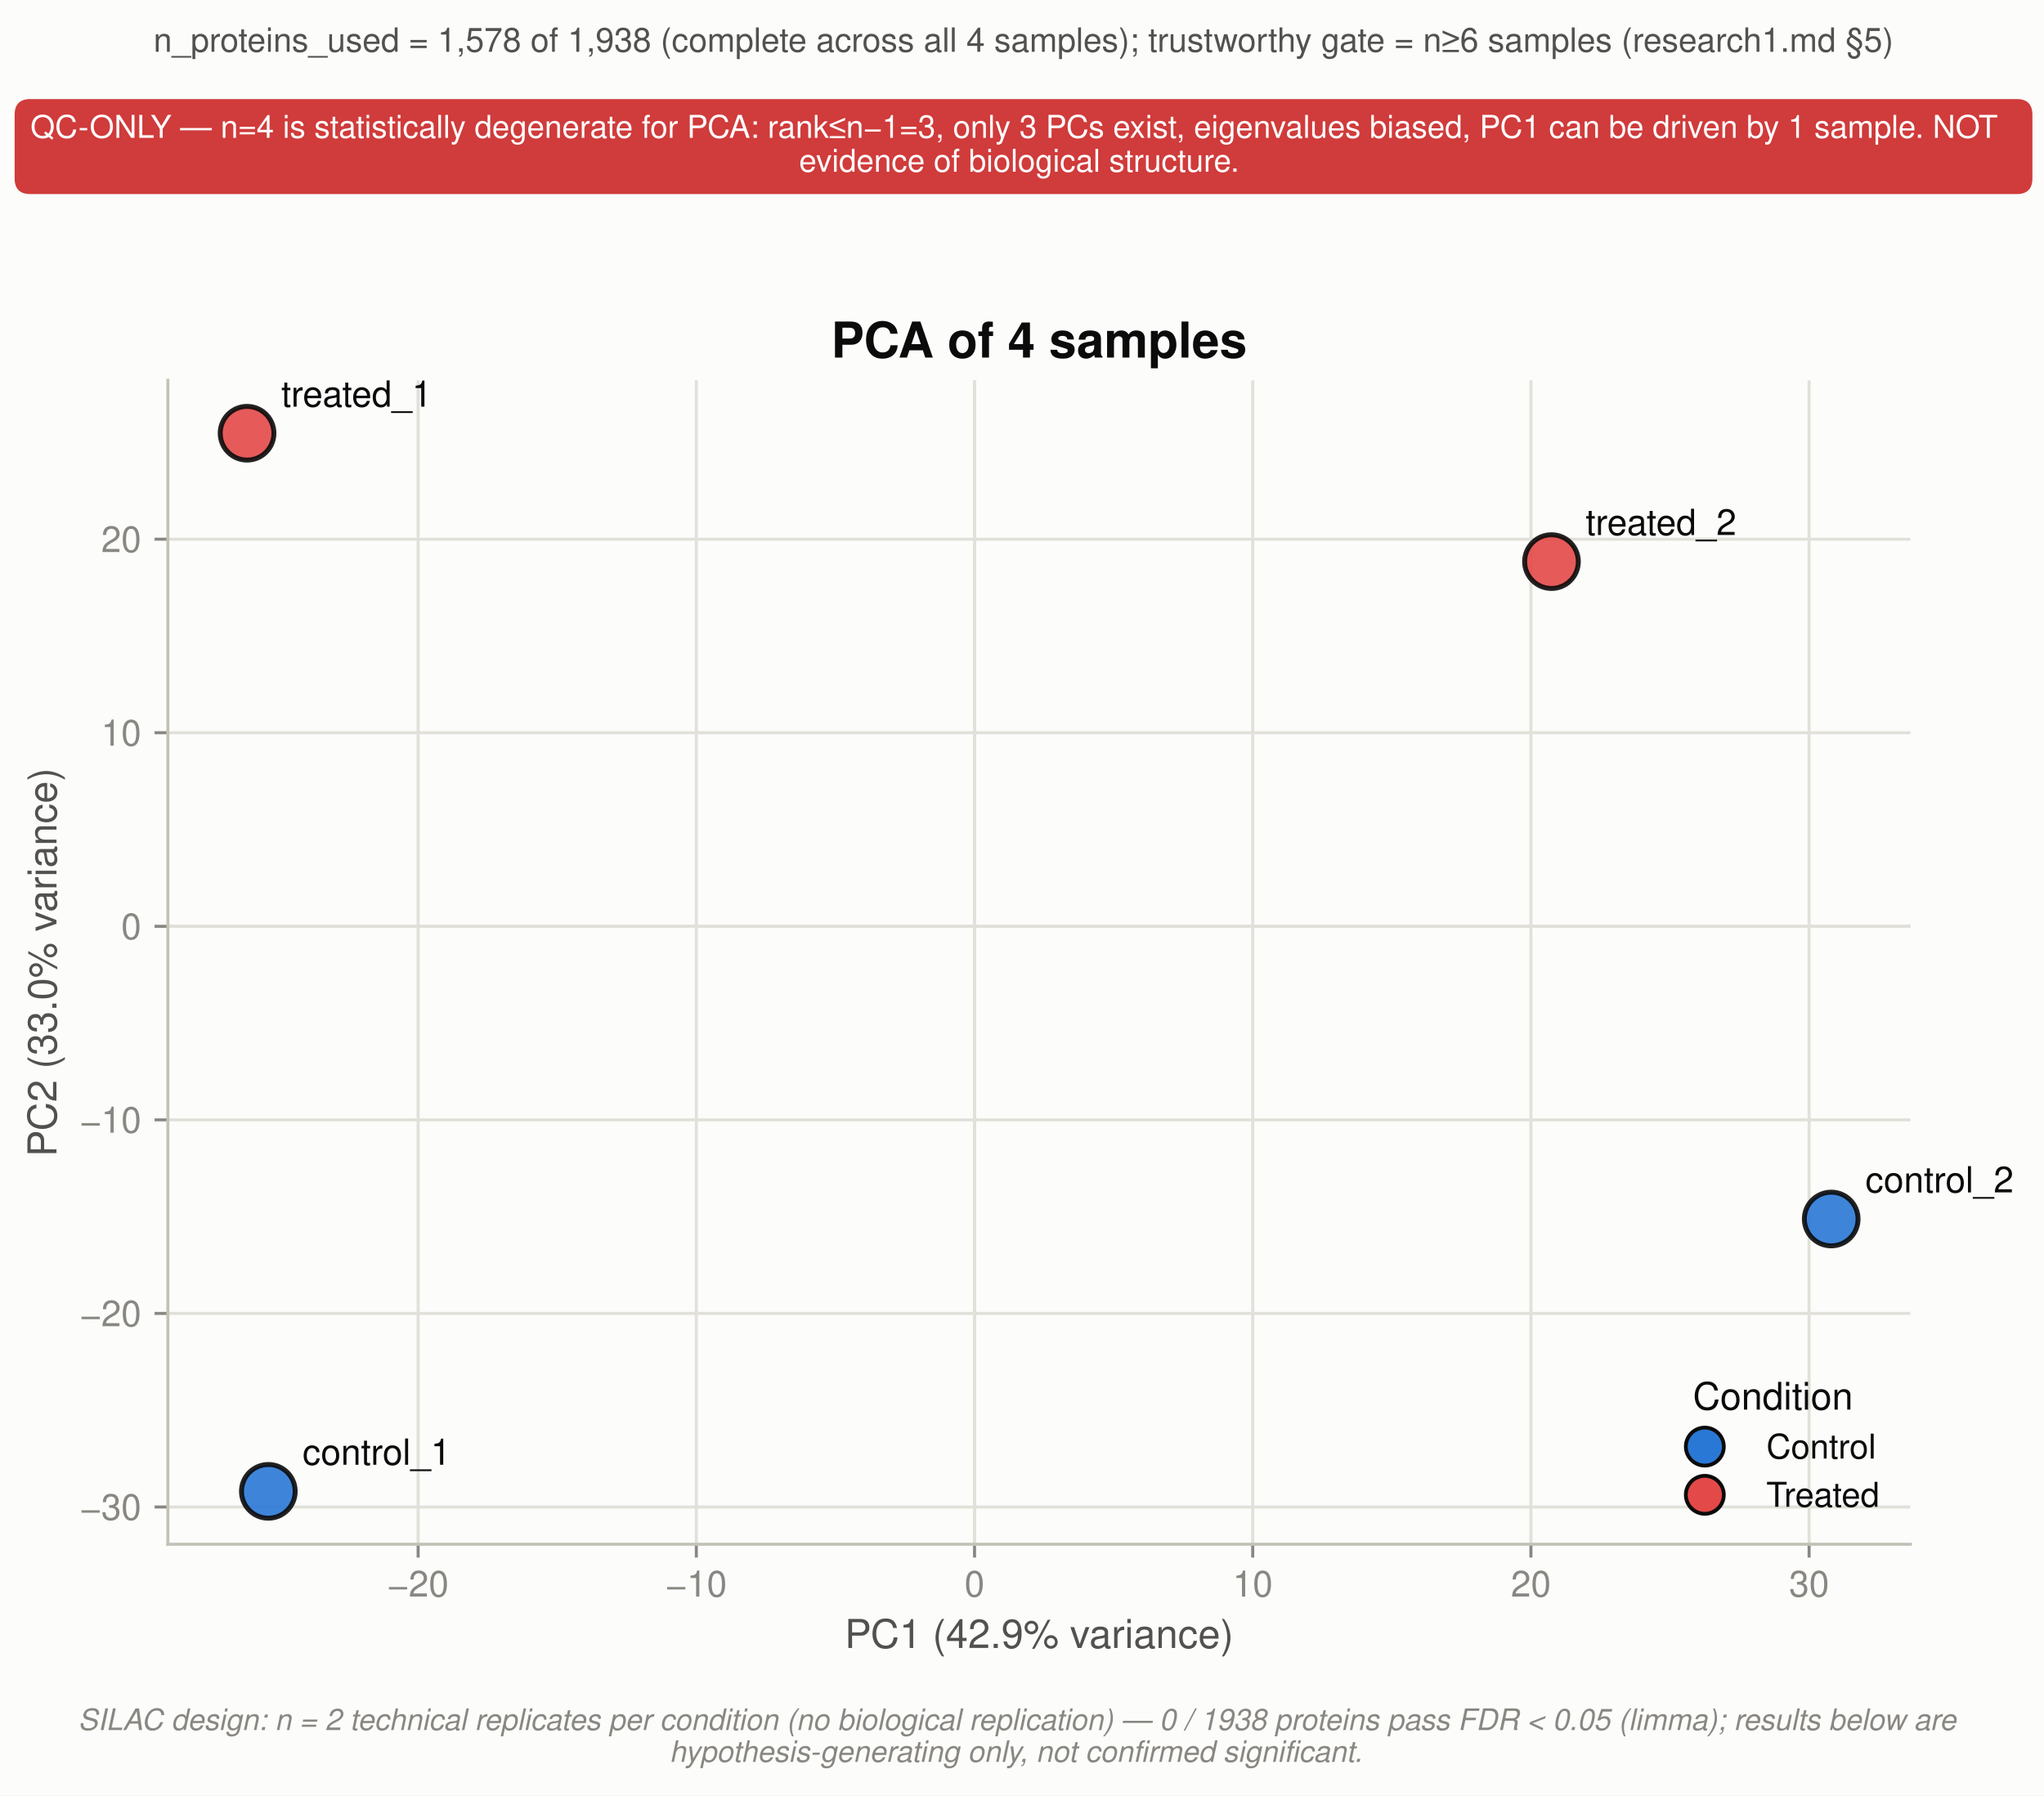
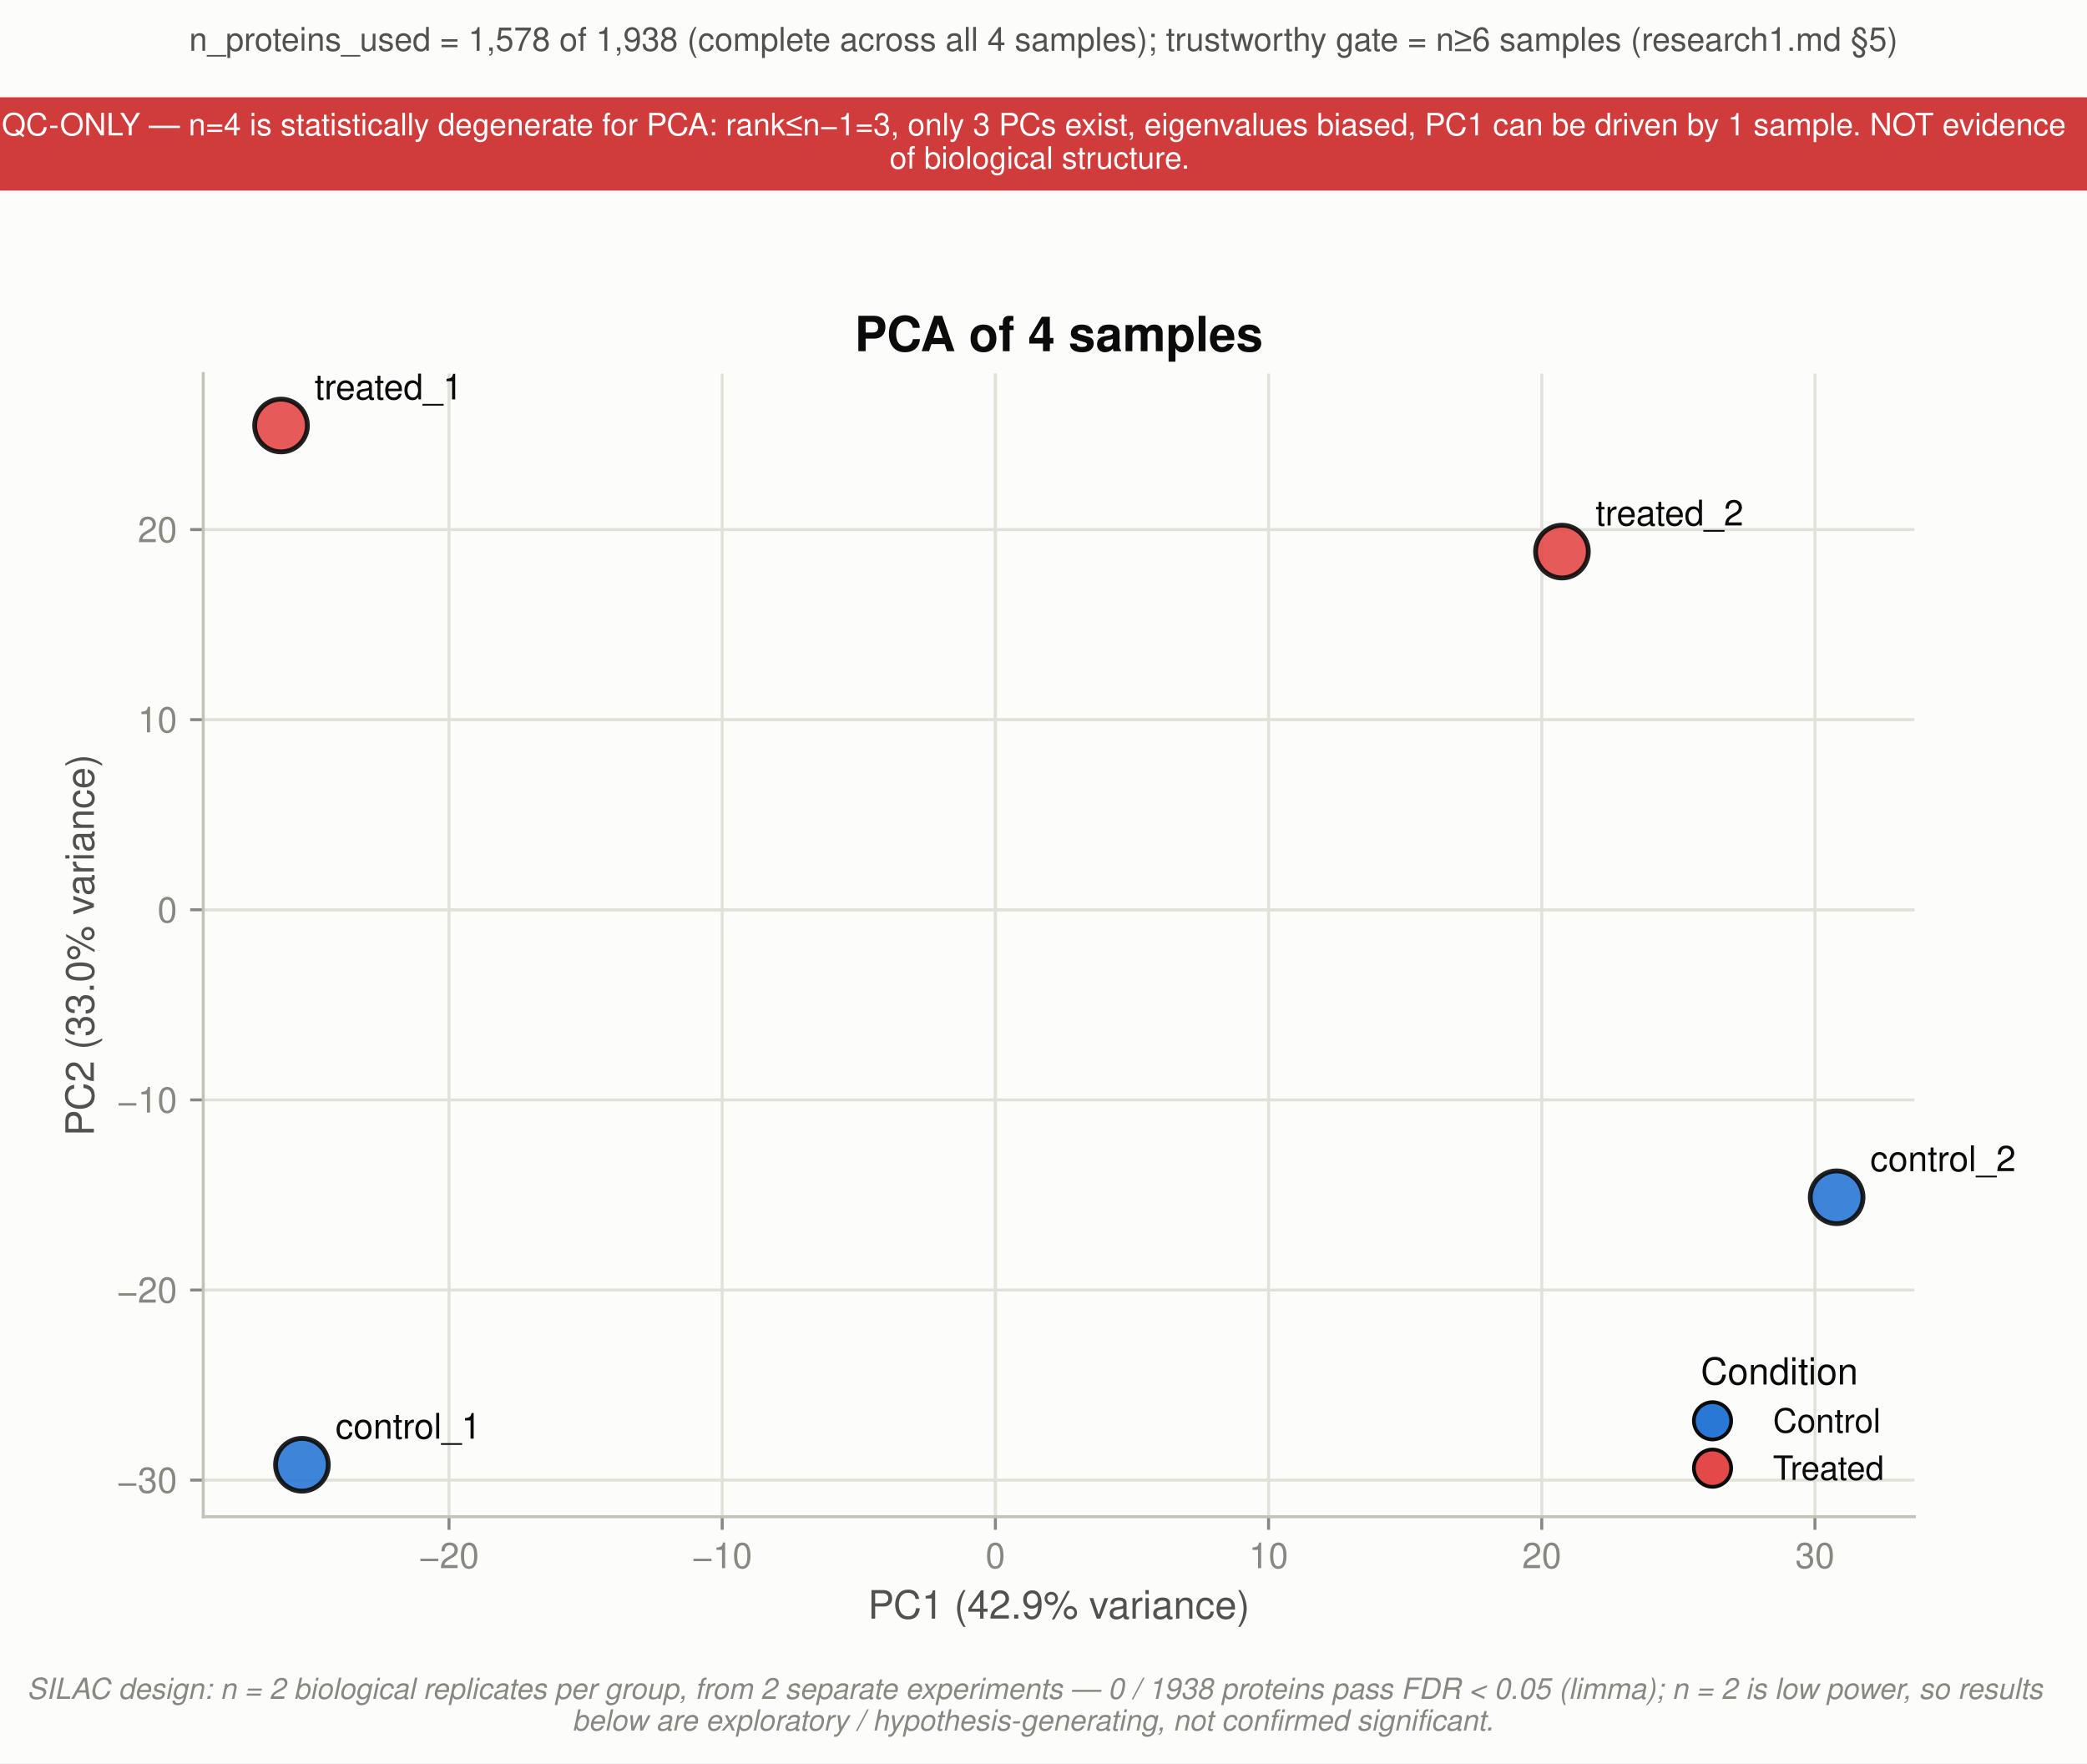
- <svg xmlns="http://www.w3.org/2000/svg" xmlns:xlink="http://www.w3.org/1999/xlink" width="538.292pt" height="472.896pt" viewBox="0 0 538.292 472.896" version="1.1">
+ <svg xmlns="http://www.w3.org/2000/svg" xmlns:xlink="http://www.w3.org/1999/xlink" width="559.697pt" height="472.896pt" viewBox="0 0 559.697 472.896" version="1.1">
  <defs>
    <style type="text/css">*{stroke-linejoin: round; stroke-linecap: butt}</style>
  </defs>
  <g id="figure_1">
    <g id="patch_1">
-       <path d="M 0 472.896  L 538.292 472.896  L 538.292 0  L 0 0  z " style="fill: #fcfcfb" />
+       <path d="M 0 472.896  L 559.697 472.896  L 559.697 0  L 0 0  z " style="fill: #fcfcfb" />
    </g>
    <g id="axes_1">
      <g id="patch_2">
-         <path d="M 44.206 406.744  L 503.113 406.744  L 503.113 100.176  L 44.206 100.176  z " style="fill: #fcfcfb" />
+         <path d="M 54.508 406.744  L 513.415 406.744  L 513.415 100.176  L 54.508 100.176  z " style="fill: #fcfcfb" />
      </g>
      <g id="matplotlib.axis_1">
        <g id="xtick_1">
          <g id="line2d_1">
-             <path d="M 110.116 406.744  L 110.116 100.176  " clip-path="url(#pb41dcc75ad)" style="fill: none; stroke: #e1e0d9; stroke-width: 0.8; stroke-linecap: square" />
+             <path d="M 120.418 406.744  L 120.418 100.176  " clip-path="url(#p4413cede7c)" style="fill: none; stroke: #e1e0d9; stroke-width: 0.8; stroke-linecap: square" />
          </g>
          <g id="line2d_2">
            <defs>
-               <path id="mf953be1a1e" d="M 0 0  L 0 3.5  " style="stroke: #898781; stroke-width: 0.8" />
+               <path id="m6842360258" d="M 0 0  L 0 3.5  " style="stroke: #898781; stroke-width: 0.8" />
            </defs>
            <g>
-               <use xlink:href="#mf953be1a1e" x="110.116" y="406.744" style="fill: #898781; stroke: #898781; stroke-width: 0.8" />
+               <use xlink:href="#m6842360258" x="120.418" y="406.744" style="fill: #898781; stroke: #898781; stroke-width: 0.8" />
            </g>
          </g>
          <g id="text_1">
-             <text style="font-size: 9.5px; font-family: 'Helvetica Neue', 'Helvetica', 'Arial', 'DejaVu Sans', sans-serif; text-anchor: middle; fill: #898781" x="110.116" y="420.528" transform="rotate(-0 110.1162 420.5276)">−20</text>
+             <text style="font-size: 9.5px; font-family: 'Helvetica Neue', 'Helvetica', 'Arial', 'DejaVu Sans', sans-serif; text-anchor: middle; fill: #898781" x="120.418" y="420.528" transform="rotate(-0 120.4181 420.5276)">−20</text>
          </g>
        </g>
        <g id="xtick_2">
          <g id="line2d_3">
-             <path d="M 183.38 406.744  L 183.38 100.176  " clip-path="url(#pb41dcc75ad)" style="fill: none; stroke: #e1e0d9; stroke-width: 0.8; stroke-linecap: square" />
+             <path d="M 193.682 406.744  L 193.682 100.176  " clip-path="url(#p4413cede7c)" style="fill: none; stroke: #e1e0d9; stroke-width: 0.8; stroke-linecap: square" />
          </g>
          <g id="line2d_4">
            <g>
-               <use xlink:href="#mf953be1a1e" x="183.38" y="406.744" style="fill: #898781; stroke: #898781; stroke-width: 0.8" />
+               <use xlink:href="#m6842360258" x="193.682" y="406.744" style="fill: #898781; stroke: #898781; stroke-width: 0.8" />
            </g>
          </g>
          <g id="text_2">
-             <text style="font-size: 9.5px; font-family: 'Helvetica Neue', 'Helvetica', 'Arial', 'DejaVu Sans', sans-serif; text-anchor: middle; fill: #898781" x="183.38" y="420.528" transform="rotate(-0 183.3798 420.5276)">−10</text>
+             <text style="font-size: 9.5px; font-family: 'Helvetica Neue', 'Helvetica', 'Arial', 'DejaVu Sans', sans-serif; text-anchor: middle; fill: #898781" x="193.682" y="420.528" transform="rotate(-0 193.6817 420.5276)">−10</text>
          </g>
        </g>
        <g id="xtick_3">
          <g id="line2d_5">
-             <path d="M 256.643 406.744  L 256.643 100.176  " clip-path="url(#pb41dcc75ad)" style="fill: none; stroke: #e1e0d9; stroke-width: 0.8; stroke-linecap: square" />
+             <path d="M 266.945 406.744  L 266.945 100.176  " clip-path="url(#p4413cede7c)" style="fill: none; stroke: #e1e0d9; stroke-width: 0.8; stroke-linecap: square" />
          </g>
          <g id="line2d_6">
            <g>
-               <use xlink:href="#mf953be1a1e" x="256.643" y="406.744" style="fill: #898781; stroke: #898781; stroke-width: 0.8" />
+               <use xlink:href="#m6842360258" x="266.945" y="406.744" style="fill: #898781; stroke: #898781; stroke-width: 0.8" />
            </g>
          </g>
          <g id="text_3">
-             <text style="font-size: 9.5px; font-family: 'Helvetica Neue', 'Helvetica', 'Arial', 'DejaVu Sans', sans-serif; text-anchor: middle; fill: #898781" x="256.643" y="420.528" transform="rotate(-0 256.6433 420.5276)">0</text>
+             <text style="font-size: 9.5px; font-family: 'Helvetica Neue', 'Helvetica', 'Arial', 'DejaVu Sans', sans-serif; text-anchor: middle; fill: #898781" x="266.945" y="420.528" transform="rotate(-0 266.9452 420.5276)">0</text>
          </g>
        </g>
        <g id="xtick_4">
          <g id="line2d_7">
-             <path d="M 329.907 406.744  L 329.907 100.176  " clip-path="url(#pb41dcc75ad)" style="fill: none; stroke: #e1e0d9; stroke-width: 0.8; stroke-linecap: square" />
+             <path d="M 340.209 406.744  L 340.209 100.176  " clip-path="url(#p4413cede7c)" style="fill: none; stroke: #e1e0d9; stroke-width: 0.8; stroke-linecap: square" />
          </g>
          <g id="line2d_8">
            <g>
-               <use xlink:href="#mf953be1a1e" x="329.907" y="406.744" style="fill: #898781; stroke: #898781; stroke-width: 0.8" />
+               <use xlink:href="#m6842360258" x="340.209" y="406.744" style="fill: #898781; stroke: #898781; stroke-width: 0.8" />
            </g>
          </g>
          <g id="text_4">
-             <text style="font-size: 9.5px; font-family: 'Helvetica Neue', 'Helvetica', 'Arial', 'DejaVu Sans', sans-serif; text-anchor: middle; fill: #898781" x="329.907" y="420.528" transform="rotate(-0 329.9069 420.5276)">10</text>
+             <text style="font-size: 9.5px; font-family: 'Helvetica Neue', 'Helvetica', 'Arial', 'DejaVu Sans', sans-serif; text-anchor: middle; fill: #898781" x="340.209" y="420.528" transform="rotate(-0 340.2088 420.5276)">10</text>
          </g>
        </g>
        <g id="xtick_5">
          <g id="line2d_9">
-             <path d="M 403.17 406.744  L 403.17 100.176  " clip-path="url(#pb41dcc75ad)" style="fill: none; stroke: #e1e0d9; stroke-width: 0.8; stroke-linecap: square" />
+             <path d="M 413.472 406.744  L 413.472 100.176  " clip-path="url(#p4413cede7c)" style="fill: none; stroke: #e1e0d9; stroke-width: 0.8; stroke-linecap: square" />
          </g>
          <g id="line2d_10">
            <g>
-               <use xlink:href="#mf953be1a1e" x="403.17" y="406.744" style="fill: #898781; stroke: #898781; stroke-width: 0.8" />
+               <use xlink:href="#m6842360258" x="413.472" y="406.744" style="fill: #898781; stroke: #898781; stroke-width: 0.8" />
            </g>
          </g>
          <g id="text_5">
-             <text style="font-size: 9.5px; font-family: 'Helvetica Neue', 'Helvetica', 'Arial', 'DejaVu Sans', sans-serif; text-anchor: middle; fill: #898781" x="403.17" y="420.528" transform="rotate(-0 403.1705 420.5276)">20</text>
+             <text style="font-size: 9.5px; font-family: 'Helvetica Neue', 'Helvetica', 'Arial', 'DejaVu Sans', sans-serif; text-anchor: middle; fill: #898781" x="413.472" y="420.528" transform="rotate(-0 413.4724 420.5276)">20</text>
          </g>
        </g>
        <g id="xtick_6">
          <g id="line2d_11">
-             <path d="M 476.434 406.744  L 476.434 100.176  " clip-path="url(#pb41dcc75ad)" style="fill: none; stroke: #e1e0d9; stroke-width: 0.8; stroke-linecap: square" />
+             <path d="M 486.736 406.744  L 486.736 100.176  " clip-path="url(#p4413cede7c)" style="fill: none; stroke: #e1e0d9; stroke-width: 0.8; stroke-linecap: square" />
          </g>
          <g id="line2d_12">
            <g>
-               <use xlink:href="#mf953be1a1e" x="476.434" y="406.744" style="fill: #898781; stroke: #898781; stroke-width: 0.8" />
+               <use xlink:href="#m6842360258" x="486.736" y="406.744" style="fill: #898781; stroke: #898781; stroke-width: 0.8" />
            </g>
          </g>
          <g id="text_6">
-             <text style="font-size: 9.5px; font-family: 'Helvetica Neue', 'Helvetica', 'Arial', 'DejaVu Sans', sans-serif; text-anchor: middle; fill: #898781" x="476.434" y="420.528" transform="rotate(-0 476.434 420.5276)">30</text>
+             <text style="font-size: 9.5px; font-family: 'Helvetica Neue', 'Helvetica', 'Arial', 'DejaVu Sans', sans-serif; text-anchor: middle; fill: #898781" x="486.736" y="420.528" transform="rotate(-0 486.7359 420.5276)">30</text>
          </g>
        </g>
        <g id="text_7">
-           <text style="font-size: 10.5px; font-family: 'Helvetica Neue', 'Helvetica', 'Arial', 'DejaVu Sans', sans-serif; text-anchor: middle; fill: #52514e" x="273.66" y="434.074" transform="rotate(-0 273.6597 434.0742)">PC1 (42.9% variance)</text>
+           <text style="font-size: 10.5px; font-family: 'Helvetica Neue', 'Helvetica', 'Arial', 'DejaVu Sans', sans-serif; text-anchor: middle; fill: #52514e" x="283.962" y="434.074" transform="rotate(-0 283.9616 434.0742)">PC1 (42.9% variance)</text>
        </g>
      </g>
      <g id="matplotlib.axis_2">
        <g id="ytick_1">
          <g id="line2d_13">
-             <path d="M 44.206 396.925  L 503.113 396.925  " clip-path="url(#pb41dcc75ad)" style="fill: none; stroke: #e1e0d9; stroke-width: 0.8; stroke-linecap: square" />
+             <path d="M 54.508 396.925  L 513.415 396.925  " clip-path="url(#p4413cede7c)" style="fill: none; stroke: #e1e0d9; stroke-width: 0.8; stroke-linecap: square" />
          </g>
          <g id="line2d_14">
            <defs>
-               <path id="me285a707bf" d="M 0 0  L -3.5 0  " style="stroke: #898781; stroke-width: 0.8" />
+               <path id="m93f7428371" d="M 0 0  L -3.5 0  " style="stroke: #898781; stroke-width: 0.8" />
            </defs>
            <g>
-               <use xlink:href="#me285a707bf" x="44.206" y="396.925" style="fill: #898781; stroke: #898781; stroke-width: 0.8" />
+               <use xlink:href="#m93f7428371" x="54.508" y="396.925" style="fill: #898781; stroke: #898781; stroke-width: 0.8" />
            </g>
          </g>
          <g id="text_8">
-             <text style="font-size: 9.5px; font-family: 'Helvetica Neue', 'Helvetica', 'Arial', 'DejaVu Sans', sans-serif; text-anchor: end; fill: #898781" x="37.206" y="400.317" transform="rotate(-0 37.20648 400.3171)">−30</text>
+             <text style="font-size: 9.5px; font-family: 'Helvetica Neue', 'Helvetica', 'Arial', 'DejaVu Sans', sans-serif; text-anchor: end; fill: #898781" x="47.508" y="400.317" transform="rotate(-0 47.50839 400.3171)">−30</text>
          </g>
        </g>
        <g id="ytick_2">
          <g id="line2d_15">
-             <path d="M 44.206 345.943  L 503.113 345.943  " clip-path="url(#pb41dcc75ad)" style="fill: none; stroke: #e1e0d9; stroke-width: 0.8; stroke-linecap: square" />
+             <path d="M 54.508 345.943  L 513.415 345.943  " clip-path="url(#p4413cede7c)" style="fill: none; stroke: #e1e0d9; stroke-width: 0.8; stroke-linecap: square" />
          </g>
          <g id="line2d_16">
            <g>
-               <use xlink:href="#me285a707bf" x="44.206" y="345.943" style="fill: #898781; stroke: #898781; stroke-width: 0.8" />
+               <use xlink:href="#m93f7428371" x="54.508" y="345.943" style="fill: #898781; stroke: #898781; stroke-width: 0.8" />
            </g>
          </g>
          <g id="text_9">
-             <text style="font-size: 9.5px; font-family: 'Helvetica Neue', 'Helvetica', 'Arial', 'DejaVu Sans', sans-serif; text-anchor: end; fill: #898781" x="37.206" y="349.335" transform="rotate(-0 37.20648 349.3351)">−20</text>
+             <text style="font-size: 9.5px; font-family: 'Helvetica Neue', 'Helvetica', 'Arial', 'DejaVu Sans', sans-serif; text-anchor: end; fill: #898781" x="47.508" y="349.335" transform="rotate(-0 47.50839 349.3351)">−20</text>
          </g>
        </g>
        <g id="ytick_3">
          <g id="line2d_17">
-             <path d="M 44.206 294.961  L 503.113 294.961  " clip-path="url(#pb41dcc75ad)" style="fill: none; stroke: #e1e0d9; stroke-width: 0.8; stroke-linecap: square" />
+             <path d="M 54.508 294.961  L 513.415 294.961  " clip-path="url(#p4413cede7c)" style="fill: none; stroke: #e1e0d9; stroke-width: 0.8; stroke-linecap: square" />
          </g>
          <g id="line2d_18">
            <g>
-               <use xlink:href="#me285a707bf" x="44.206" y="294.961" style="fill: #898781; stroke: #898781; stroke-width: 0.8" />
+               <use xlink:href="#m93f7428371" x="54.508" y="294.961" style="fill: #898781; stroke: #898781; stroke-width: 0.8" />
            </g>
          </g>
          <g id="text_10">
-             <text style="font-size: 9.5px; font-family: 'Helvetica Neue', 'Helvetica', 'Arial', 'DejaVu Sans', sans-serif; text-anchor: end; fill: #898781" x="37.206" y="298.353" transform="rotate(-0 37.20648 298.3532)">−10</text>
+             <text style="font-size: 9.5px; font-family: 'Helvetica Neue', 'Helvetica', 'Arial', 'DejaVu Sans', sans-serif; text-anchor: end; fill: #898781" x="47.508" y="298.353" transform="rotate(-0 47.50839 298.3532)">−10</text>
          </g>
        </g>
        <g id="ytick_4">
          <g id="line2d_19">
-             <path d="M 44.206 243.979  L 503.113 243.979  " clip-path="url(#pb41dcc75ad)" style="fill: none; stroke: #e1e0d9; stroke-width: 0.8; stroke-linecap: square" />
+             <path d="M 54.508 243.979  L 513.415 243.979  " clip-path="url(#p4413cede7c)" style="fill: none; stroke: #e1e0d9; stroke-width: 0.8; stroke-linecap: square" />
          </g>
          <g id="line2d_20">
            <g>
-               <use xlink:href="#me285a707bf" x="44.206" y="243.979" style="fill: #898781; stroke: #898781; stroke-width: 0.8" />
+               <use xlink:href="#m93f7428371" x="54.508" y="243.979" style="fill: #898781; stroke: #898781; stroke-width: 0.8" />
            </g>
          </g>
          <g id="text_11">
-             <text style="font-size: 9.5px; font-family: 'Helvetica Neue', 'Helvetica', 'Arial', 'DejaVu Sans', sans-serif; text-anchor: end; fill: #898781" x="37.206" y="247.371" transform="rotate(-0 37.20648 247.3713)">0</text>
+             <text style="font-size: 9.5px; font-family: 'Helvetica Neue', 'Helvetica', 'Arial', 'DejaVu Sans', sans-serif; text-anchor: end; fill: #898781" x="47.508" y="247.371" transform="rotate(-0 47.50839 247.3713)">0</text>
          </g>
        </g>
        <g id="ytick_5">
          <g id="line2d_21">
-             <path d="M 44.206 192.998  L 503.113 192.998  " clip-path="url(#pb41dcc75ad)" style="fill: none; stroke: #e1e0d9; stroke-width: 0.8; stroke-linecap: square" />
+             <path d="M 54.508 192.998  L 513.415 192.998  " clip-path="url(#p4413cede7c)" style="fill: none; stroke: #e1e0d9; stroke-width: 0.8; stroke-linecap: square" />
          </g>
          <g id="line2d_22">
            <g>
-               <use xlink:href="#me285a707bf" x="44.206" y="192.998" style="fill: #898781; stroke: #898781; stroke-width: 0.8" />
+               <use xlink:href="#m93f7428371" x="54.508" y="192.998" style="fill: #898781; stroke: #898781; stroke-width: 0.8" />
            </g>
          </g>
          <g id="text_12">
-             <text style="font-size: 9.5px; font-family: 'Helvetica Neue', 'Helvetica', 'Arial', 'DejaVu Sans', sans-serif; text-anchor: end; fill: #898781" x="37.206" y="196.389" transform="rotate(-0 37.20648 196.3893)">10</text>
+             <text style="font-size: 9.5px; font-family: 'Helvetica Neue', 'Helvetica', 'Arial', 'DejaVu Sans', sans-serif; text-anchor: end; fill: #898781" x="47.508" y="196.389" transform="rotate(-0 47.50839 196.3893)">10</text>
          </g>
        </g>
        <g id="ytick_6">
          <g id="line2d_23">
-             <path d="M 44.206 142.016  L 503.113 142.016  " clip-path="url(#pb41dcc75ad)" style="fill: none; stroke: #e1e0d9; stroke-width: 0.8; stroke-linecap: square" />
+             <path d="M 54.508 142.016  L 513.415 142.016  " clip-path="url(#p4413cede7c)" style="fill: none; stroke: #e1e0d9; stroke-width: 0.8; stroke-linecap: square" />
          </g>
          <g id="line2d_24">
            <g>
-               <use xlink:href="#me285a707bf" x="44.206" y="142.016" style="fill: #898781; stroke: #898781; stroke-width: 0.8" />
+               <use xlink:href="#m93f7428371" x="54.508" y="142.016" style="fill: #898781; stroke: #898781; stroke-width: 0.8" />
            </g>
          </g>
          <g id="text_13">
-             <text style="font-size: 9.5px; font-family: 'Helvetica Neue', 'Helvetica', 'Arial', 'DejaVu Sans', sans-serif; text-anchor: end; fill: #898781" x="37.206" y="145.407" transform="rotate(-0 37.20648 145.4074)">20</text>
+             <text style="font-size: 9.5px; font-family: 'Helvetica Neue', 'Helvetica', 'Arial', 'DejaVu Sans', sans-serif; text-anchor: end; fill: #898781" x="47.508" y="145.407" transform="rotate(-0 47.50839 145.4074)">20</text>
          </g>
        </g>
        <g id="text_14">
-           <text style="font-size: 10.5px; font-family: 'Helvetica Neue', 'Helvetica', 'Arial', 'DejaVu Sans', sans-serif; text-anchor: middle; fill: #52514e" x="14.875" y="253.46" transform="rotate(-90 14.87484 253.46)">PC2 (33.0% variance)</text>
+           <text style="font-size: 10.5px; font-family: 'Helvetica Neue', 'Helvetica', 'Arial', 'DejaVu Sans', sans-serif; text-anchor: middle; fill: #52514e" x="25.177" y="253.46" transform="rotate(-90 25.17675 253.46)">PC2 (33.0% variance)</text>
        </g>
      </g>
      <g id="line2d_25">
-         <path d="M 44.206 243.979  L 503.113 243.979  " clip-path="url(#pb41dcc75ad)" style="fill: none; stroke: #e1e0d9; stroke-width: 0.8; stroke-linecap: square" />
+         <path d="M 54.508 243.979  L 513.415 243.979  " clip-path="url(#p4413cede7c)" style="fill: none; stroke: #e1e0d9; stroke-width: 0.8; stroke-linecap: square" />
      </g>
      <g id="line2d_26">
-         <path d="M 256.643 406.744  L 256.643 100.176  " clip-path="url(#pb41dcc75ad)" style="fill: none; stroke: #e1e0d9; stroke-width: 0.8; stroke-linecap: square" />
+         <path d="M 266.945 406.744  L 266.945 100.176  " clip-path="url(#p4413cede7c)" style="fill: none; stroke: #e1e0d9; stroke-width: 0.8; stroke-linecap: square" />
      </g>
      <g id="patch_3">
-         <path d="M 44.206 406.744  L 44.206 100.176  " style="fill: none; stroke: #c3c2b7; stroke-width: 0.8; stroke-linejoin: miter; stroke-linecap: square" />
+         <path d="M 54.508 406.744  L 54.508 100.176  " style="fill: none; stroke: #c3c2b7; stroke-width: 0.8; stroke-linejoin: miter; stroke-linecap: square" />
      </g>
      <g id="patch_4">
-         <path d="M 44.206 406.744  L 503.113 406.744  " style="fill: none; stroke: #c3c2b7; stroke-width: 0.8; stroke-linejoin: miter; stroke-linecap: square" />
+         <path d="M 54.508 406.744  L 513.415 406.744  " style="fill: none; stroke: #c3c2b7; stroke-width: 0.8; stroke-linejoin: miter; stroke-linecap: square" />
      </g>
      <g id="PathCollection_1">
        <defs>
-           <path id="m862e49d21b" d="M 0 7.071  C 1.875 7.071 3.674 6.326 5 5  C 6.326 3.674 7.071 1.875 7.071 0  C 7.071 -1.875 6.326 -3.674 5 -5  C 3.674 -6.326 1.875 -7.071 0 -7.071  C -1.875 -7.071 -3.674 -6.326 -5 -5  C -6.326 -3.674 -7.071 -1.875 -7.071 0  C -7.071 1.875 -6.326 3.674 -5 5  C -3.674 6.326 -1.875 7.071 0 7.071  z " style="stroke: #0b0b0b; stroke-opacity: 0.9; stroke-width: 1.3" />
+           <path id="mf1549bedcc" d="M 0 7.071  C 1.875 7.071 3.674 6.326 5 5  C 6.326 3.674 7.071 1.875 7.071 0  C 7.071 -1.875 6.326 -3.674 5 -5  C 3.674 -6.326 1.875 -7.071 0 -7.071  C -1.875 -7.071 -3.674 -6.326 -5 -5  C -6.326 -3.674 -7.071 -1.875 -7.071 0  C -7.071 1.875 -6.326 3.674 -5 5  C -3.674 6.326 -1.875 7.071 0 7.071  z " style="stroke: #0b0b0b; stroke-opacity: 0.9; stroke-width: 1.3" />
        </defs>
-         <g clip-path="url(#pb41dcc75ad)">
-           <use xlink:href="#m862e49d21b" x="70.669" y="392.809" style="fill: #2a78d6; fill-opacity: 0.9; stroke: #0b0b0b; stroke-opacity: 0.9; stroke-width: 1.3" />
+         <g clip-path="url(#p4413cede7c)">
+           <use xlink:href="#mf1549bedcc" x="80.971" y="392.809" style="fill: #2a78d6; fill-opacity: 0.9; stroke: #0b0b0b; stroke-opacity: 0.9; stroke-width: 1.3" />
        </g>
      </g>
      <g id="text_15">
-         <text style="font-size: 9.5px; font-family: 'Helvetica Neue', 'Helvetica', 'Arial', 'DejaVu Sans', sans-serif; text-anchor: start; fill: #0b0b0b" x="79.669" y="385.809" transform="rotate(-0 79.66896 385.8091)">control_1</text>
+         <text style="font-size: 9.5px; font-family: 'Helvetica Neue', 'Helvetica', 'Arial', 'DejaVu Sans', sans-serif; text-anchor: start; fill: #0b0b0b" x="89.971" y="385.809" transform="rotate(-0 89.97087 385.8091)">control_1</text>
      </g>
      <g id="PathCollection_2">
-         <g clip-path="url(#pb41dcc75ad)">
-           <use xlink:href="#m862e49d21b" x="482.253" y="321.076" style="fill: #2a78d6; fill-opacity: 0.9; stroke: #0b0b0b; stroke-opacity: 0.9; stroke-width: 1.3" />
+         <g clip-path="url(#p4413cede7c)">
+           <use xlink:href="#mf1549bedcc" x="492.555" y="321.076" style="fill: #2a78d6; fill-opacity: 0.9; stroke: #0b0b0b; stroke-opacity: 0.9; stroke-width: 1.3" />
        </g>
      </g>
      <g id="text_16">
-         <text style="font-size: 9.5px; font-family: 'Helvetica Neue', 'Helvetica', 'Arial', 'DejaVu Sans', sans-serif; text-anchor: start; fill: #0b0b0b" x="491.253" y="314.076" transform="rotate(-0 491.2535 314.0761)">control_2</text>
+         <text style="font-size: 9.5px; font-family: 'Helvetica Neue', 'Helvetica', 'Arial', 'DejaVu Sans', sans-serif; text-anchor: start; fill: #0b0b0b" x="501.555" y="314.076" transform="rotate(-0 501.5554 314.0761)">control_2</text>
      </g>
      <g id="PathCollection_3">
        <defs>
-           <path id="m8915c79b75" d="M 0 7.071  C 1.875 7.071 3.674 6.326 5 5  C 6.326 3.674 7.071 1.875 7.071 0  C 7.071 -1.875 6.326 -3.674 5 -5  C 3.674 -6.326 1.875 -7.071 0 -7.071  C -1.875 -7.071 -3.674 -6.326 -5 -5  C -6.326 -3.674 -7.071 -1.875 -7.071 0  C -7.071 1.875 -6.326 3.674 -5 5  C -3.674 6.326 -1.875 7.071 0 7.071  z " style="stroke: #0b0b0b; stroke-opacity: 0.9; stroke-width: 1.3" />
+           <path id="m551afef31c" d="M 0 7.071  C 1.875 7.071 3.674 6.326 5 5  C 6.326 3.674 7.071 1.875 7.071 0  C 7.071 -1.875 6.326 -3.674 5 -5  C 3.674 -6.326 1.875 -7.071 0 -7.071  C -1.875 -7.071 -3.674 -6.326 -5 -5  C -6.326 -3.674 -7.071 -1.875 -7.071 0  C -7.071 1.875 -6.326 3.674 -5 5  C -3.674 6.326 -1.875 7.071 0 7.071  z " style="stroke: #0b0b0b; stroke-opacity: 0.9; stroke-width: 1.3" />
        </defs>
-         <g clip-path="url(#pb41dcc75ad)">
-           <use xlink:href="#m8915c79b75" x="65.066" y="114.111" style="fill: #e34948; fill-opacity: 0.9; stroke: #0b0b0b; stroke-opacity: 0.9; stroke-width: 1.3" />
+         <g clip-path="url(#p4413cede7c)">
+           <use xlink:href="#m551afef31c" x="75.368" y="114.111" style="fill: #e34948; fill-opacity: 0.9; stroke: #0b0b0b; stroke-opacity: 0.9; stroke-width: 1.3" />
        </g>
      </g>
      <g id="text_17">
-         <text style="font-size: 9.5px; font-family: 'Helvetica Neue', 'Helvetica', 'Arial', 'DejaVu Sans', sans-serif; text-anchor: start; fill: #0b0b0b" x="74.066" y="107.111" transform="rotate(-0 74.06587 107.1109)">treated_1</text>
+         <text style="font-size: 9.5px; font-family: 'Helvetica Neue', 'Helvetica', 'Arial', 'DejaVu Sans', sans-serif; text-anchor: start; fill: #0b0b0b" x="84.368" y="107.111" transform="rotate(-0 84.36777 107.1109)">treated_1</text>
      </g>
      <g id="PathCollection_4">
-         <g clip-path="url(#pb41dcc75ad)">
-           <use xlink:href="#m8915c79b75" x="408.585" y="147.922" style="fill: #e34948; fill-opacity: 0.9; stroke: #0b0b0b; stroke-opacity: 0.9; stroke-width: 1.3" />
+         <g clip-path="url(#p4413cede7c)">
+           <use xlink:href="#m551afef31c" x="418.887" y="147.922" style="fill: #e34948; fill-opacity: 0.9; stroke: #0b0b0b; stroke-opacity: 0.9; stroke-width: 1.3" />
        </g>
      </g>
      <g id="text_18">
-         <text style="font-size: 9.5px; font-family: 'Helvetica Neue', 'Helvetica', 'Arial', 'DejaVu Sans', sans-serif; text-anchor: start; fill: #0b0b0b" x="417.585" y="140.922" transform="rotate(-0 417.585 140.9218)">treated_2</text>
+         <text style="font-size: 9.5px; font-family: 'Helvetica Neue', 'Helvetica', 'Arial', 'DejaVu Sans', sans-serif; text-anchor: start; fill: #0b0b0b" x="427.887" y="140.922" transform="rotate(-0 427.8869 140.9218)">treated_2</text>
      </g>
      <g id="text_19">
-         <text style="font-weight: 600; font-size: 13px; font-family: 'Helvetica Neue', 'Helvetica', 'Arial', 'DejaVu Sans', sans-serif; text-anchor: middle; fill: #0b0b0b" x="273.66" y="94.176" transform="rotate(-0 273.6597 94.176)">PCA of 4 samples</text>
+         <text style="font-weight: 600; font-size: 13px; font-family: 'Helvetica Neue', 'Helvetica', 'Arial', 'DejaVu Sans', sans-serif; text-anchor: middle; fill: #0b0b0b" x="283.962" y="94.176" transform="rotate(-0 283.9616 94.176)">PCA of 4 samples</text>
      </g>
      <g id="legend_1">
        <g id="text_20">
-           <text style="font-size: 10px; font-family: 'Helvetica Neue', 'Helvetica', 'Arial', 'DejaVu Sans', sans-serif; text-anchor: start; fill: #0b0b0b" x="445.82" y="371.274" transform="rotate(-0 445.8201 371.274)">Condition</text>
+           <text style="font-size: 10px; font-family: 'Helvetica Neue', 'Helvetica', 'Arial', 'DejaVu Sans', sans-serif; text-anchor: start; fill: #0b0b0b" x="456.122" y="371.274" transform="rotate(-0 456.122 371.274)">Condition</text>
        </g>
        <g id="line2d_27">
          <defs>
-             <path id="m736b3643a1" d="M 0 5  C 1.326 5 2.598 4.473 3.536 3.536  C 4.473 2.598 5 1.326 5 0  C 5 -1.326 4.473 -2.598 3.536 -3.536  C 2.598 -4.473 1.326 -5 0 -5  C -1.326 -5 -2.598 -4.473 -3.536 -3.536  C -4.473 -2.598 -5 -1.326 -5 0  C -5 1.326 -4.473 2.598 -3.536 3.536  C -2.598 4.473 -1.326 5 0 5  z " style="stroke: #0b0b0b" />
+             <path id="mcf85b5435d" d="M 0 5  C 1.326 5 2.598 4.473 3.536 3.536  C 4.473 2.598 5 1.326 5 0  C 5 -1.326 4.473 -2.598 3.536 -3.536  C 2.598 -4.473 1.326 -5 0 -5  C -1.326 -5 -2.598 -4.473 -3.536 -3.536  C -4.473 -2.598 -5 -1.326 -5 0  C -5 1.326 -4.473 2.598 -3.536 3.536  C -2.598 4.473 -1.326 5 0 5  z " style="stroke: #0b0b0b" />
          </defs>
          <g>
-             <use xlink:href="#m736b3643a1" x="448.968" y="381.021" style="fill: #2a78d6; stroke: #0b0b0b" />
+             <use xlink:href="#mcf85b5435d" x="459.27" y="381.021" style="fill: #2a78d6; stroke: #0b0b0b" />
          </g>
        </g>
        <g id="text_21">
-           <text style="font-size: 9px; font-family: 'Helvetica Neue', 'Helvetica', 'Arial', 'DejaVu Sans', sans-serif; text-anchor: start; fill: #0b0b0b" x="465.168" y="384.171" transform="rotate(-0 465.168 384.1709)">Control</text>
+           <text style="font-size: 9px; font-family: 'Helvetica Neue', 'Helvetica', 'Arial', 'DejaVu Sans', sans-serif; text-anchor: start; fill: #0b0b0b" x="475.47" y="384.171" transform="rotate(-0 475.4699 384.1709)">Control</text>
        </g>
        <g id="line2d_28">
          <defs>
-             <path id="mc29d8c6619" d="M 0 5  C 1.326 5 2.598 4.473 3.536 3.536  C 4.473 2.598 5 1.326 5 0  C 5 -1.326 4.473 -2.598 3.536 -3.536  C 2.598 -4.473 1.326 -5 0 -5  C -1.326 -5 -2.598 -4.473 -3.536 -3.536  C -4.473 -2.598 -5 -1.326 -5 0  C -5 1.326 -4.473 2.598 -3.536 3.536  C -2.598 4.473 -1.326 5 0 5  z " style="stroke: #0b0b0b" />
+             <path id="m4dbf0adfd7" d="M 0 5  C 1.326 5 2.598 4.473 3.536 3.536  C 4.473 2.598 5 1.326 5 0  C 5 -1.326 4.473 -2.598 3.536 -3.536  C 2.598 -4.473 1.326 -5 0 -5  C -1.326 -5 -2.598 -4.473 -3.536 -3.536  C -4.473 -2.598 -5 -1.326 -5 0  C -5 1.326 -4.473 2.598 -3.536 3.536  C -2.598 4.473 -1.326 5 0 5  z " style="stroke: #0b0b0b" />
          </defs>
          <g>
-             <use xlink:href="#mc29d8c6619" x="448.968" y="393.721" style="fill: #e34948; stroke: #0b0b0b" />
+             <use xlink:href="#m4dbf0adfd7" x="459.27" y="393.721" style="fill: #e34948; stroke: #0b0b0b" />
          </g>
        </g>
        <g id="text_22">
-           <text style="font-size: 9px; font-family: 'Helvetica Neue', 'Helvetica', 'Arial', 'DejaVu Sans', sans-serif; text-anchor: start; fill: #0b0b0b" x="465.168" y="396.871" transform="rotate(-0 465.168 396.8707)">Treated</text>
+           <text style="font-size: 9px; font-family: 'Helvetica Neue', 'Helvetica', 'Arial', 'DejaVu Sans', sans-serif; text-anchor: start; fill: #0b0b0b" x="475.47" y="396.871" transform="rotate(-0 475.4699 396.8707)">Treated</text>
        </g>
      </g>
    </g>
    <g id="text_23">
-       <text style="font-size: 8.8px; font-family: 'Helvetica Neue', 'Helvetica', 'Arial', 'DejaVu Sans', sans-serif; text-anchor: middle; fill: #52514e" x="269.546" y="13.632" transform="rotate(-0 269.5465 13.63225)">n_proteins_used = 1,578 of 1,938 (complete across all 4 samples); trustworthy gate = n≥6 samples (research1.md §5)</text>
+       <text style="font-size: 8.8px; font-family: 'Helvetica Neue', 'Helvetica', 'Arial', 'DejaVu Sans', sans-serif; text-anchor: middle; fill: #52514e" x="279.848" y="13.632" transform="rotate(-0 279.8484 13.63225)">n_proteins_used = 1,578 of 1,938 (complete across all 4 samples); trustworthy gate = n≥6 samples (research1.md §5)</text>
    </g>
    <g id="text_24">
      <g id="patch_5">
-         <path d="M 8.001 51.119  L 531.092 51.119  Q 535.242 51.119 535.242 46.969  L 535.242 30.24  Q 535.242 26.09 531.092 26.09  L 8.001 26.09  Q 3.851 26.09 3.851 30.24  L 3.851 46.969  Q 3.851 51.119 8.001 51.119  z " style="fill: #d03b3b" />
-       </g>
-       <text style="font-size: 8.3px; font-family: 'Helvetica Neue', 'Helvetica', 'Arial', 'DejaVu Sans', sans-serif; fill: #ffffff" transform="translate(8.001164 36.30678)">QC-ONLY — n=4 is statistically degenerate for PCA: rank≤n−1=3, only 3 PCs exist, eigenvalues biased, PC1 can be driven by 1 sample. NOT</text>
-       <text style="font-size: 8.3px; font-family: 'Helvetica Neue', 'Helvetica', 'Arial', 'DejaVu Sans', sans-serif; fill: #ffffff" transform="translate(210.4395 45.23343)">evidence of biological structure.</text>
+         <path d="M 0.47 51.119  L 559.226 51.119  Q 563.376 51.119 563.376 46.969  L 563.376 30.24  Q 563.376 26.09 559.226 26.09  L 0.47 26.09  Q -3.68 26.09 -3.68 30.24  L -3.68 46.969  Q -3.68 51.119 0.47 51.119  z " style="fill: #d03b3b" />
+       </g>
+       <text style="font-size: 8.3px; font-family: 'Helvetica Neue', 'Helvetica', 'Arial', 'DejaVu Sans', sans-serif; fill: #ffffff" transform="translate(0.470391 36.30678)">QC-ONLY — n=4 is statistically degenerate for PCA: rank≤n−1=3, only 3 PCs exist, eigenvalues biased, PC1 can be driven by 1 sample. NOT evidence</text>
+       <text style="font-size: 8.3px; font-family: 'Helvetica Neue', 'Helvetica', 'Arial', 'DejaVu Sans', sans-serif; fill: #ffffff" transform="translate(238.574 45.23343)">of biological structure.</text>
    </g>
    <g id="text_25">
-       <text style="font-style: italic; font-size: 7.8px; font-family: 'Helvetica Neue', 'Helvetica', 'Arial', 'DejaVu Sans', sans-serif; fill: #898781" transform="translate(20.55037 455.6764)">SILAC design: n = 2 technical replicates per condition (no biological replication) — 0 / 1938 proteins pass FDR &lt; 0.05 (limma); results below are</text>
-       <text style="font-style: italic; font-size: 7.8px; font-family: 'Helvetica Neue', 'Helvetica', 'Arial', 'DejaVu Sans', sans-serif; fill: #898781" transform="translate(176.289 464.0653)">hypothesis-generating only, not confirmed significant.</text>
+       <text style="font-style: italic; font-size: 7.8px; font-family: 'Helvetica Neue', 'Helvetica', 'Arial', 'DejaVu Sans', sans-serif; fill: #898781" transform="translate(7.2 455.5931)">SILAC design: n = 2 biological replicates per group, from 2 separate experiments — 0 / 1938 proteins pass FDR &lt; 0.05 (limma); n = 2 is low power, so results</text>
+       <text style="font-style: italic; font-size: 7.8px; font-family: 'Helvetica Neue', 'Helvetica', 'Arial', 'DejaVu Sans', sans-serif; fill: #898781" transform="translate(153.4476 464.0653)">below are exploratory / hypothesis-generating, not confirmed significant.</text>
    </g>
  </g>
  <defs>
-     <clipPath id="pb41dcc75ad">
-       <rect x="44.206" y="100.176" width="458.906" height="306.568" />
+     <clipPath id="p4413cede7c">
+       <rect x="54.508" y="100.176" width="458.906" height="306.568" />
    </clipPath>
  </defs>
</svg>
